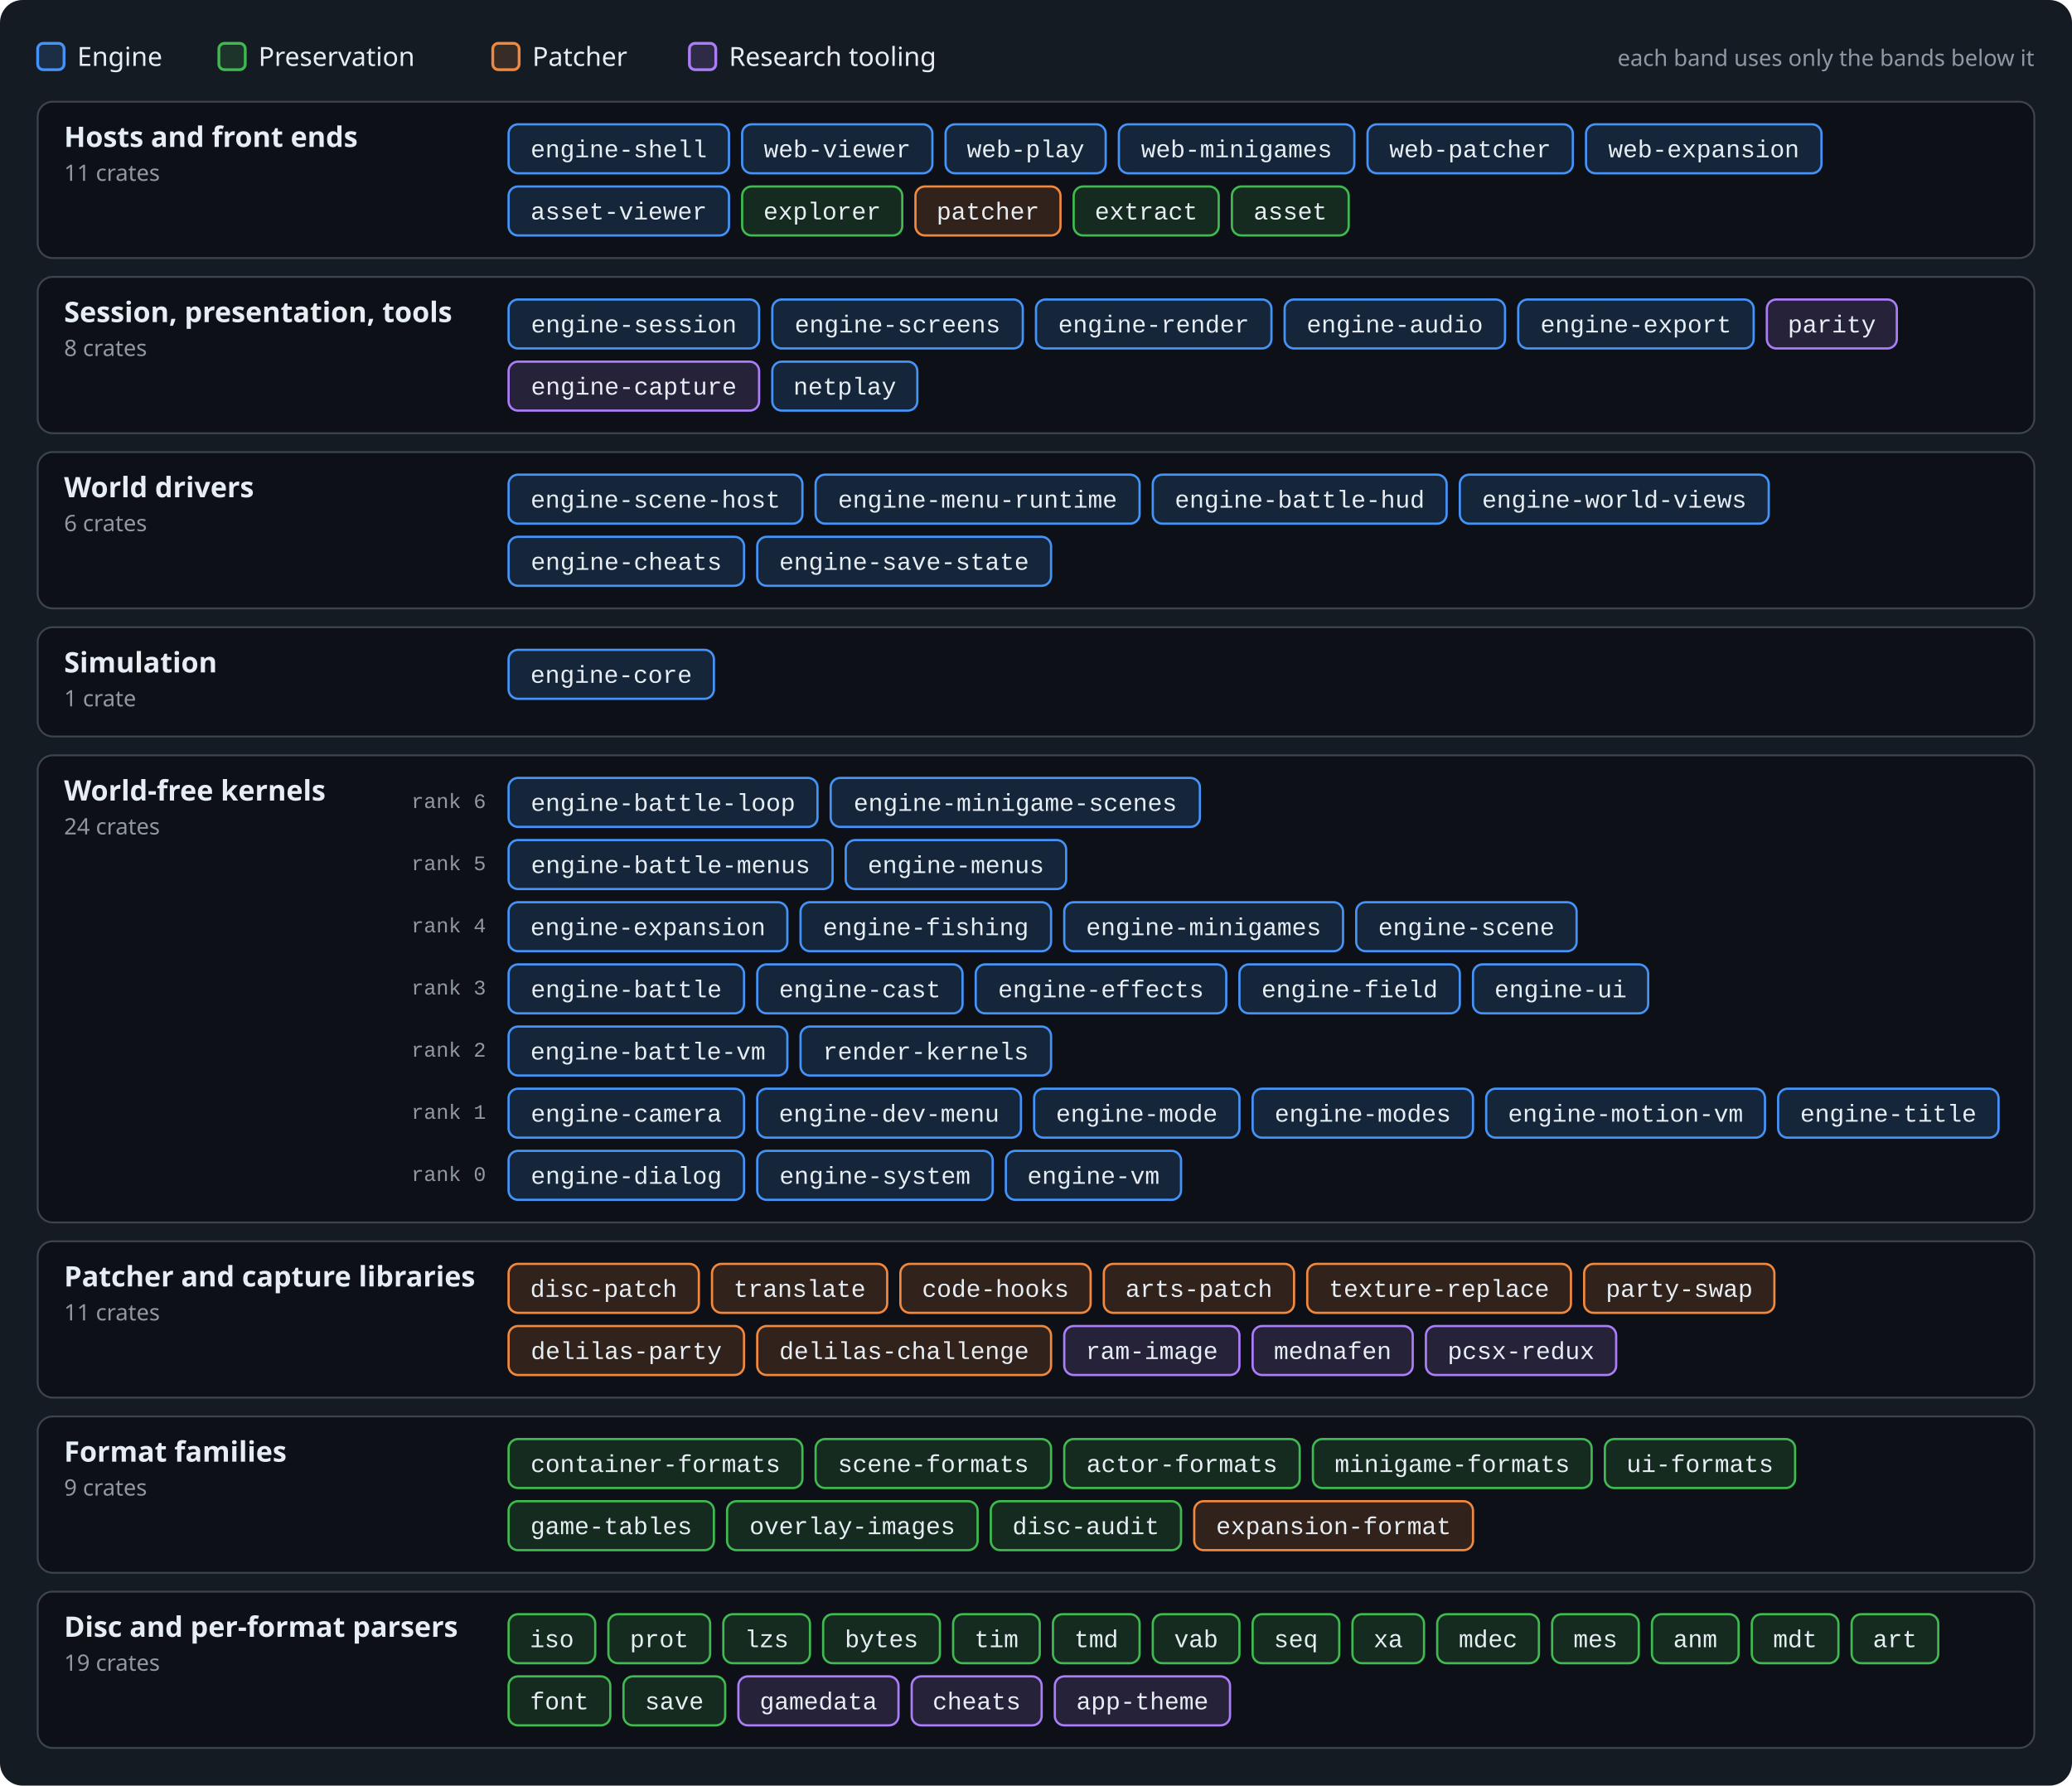
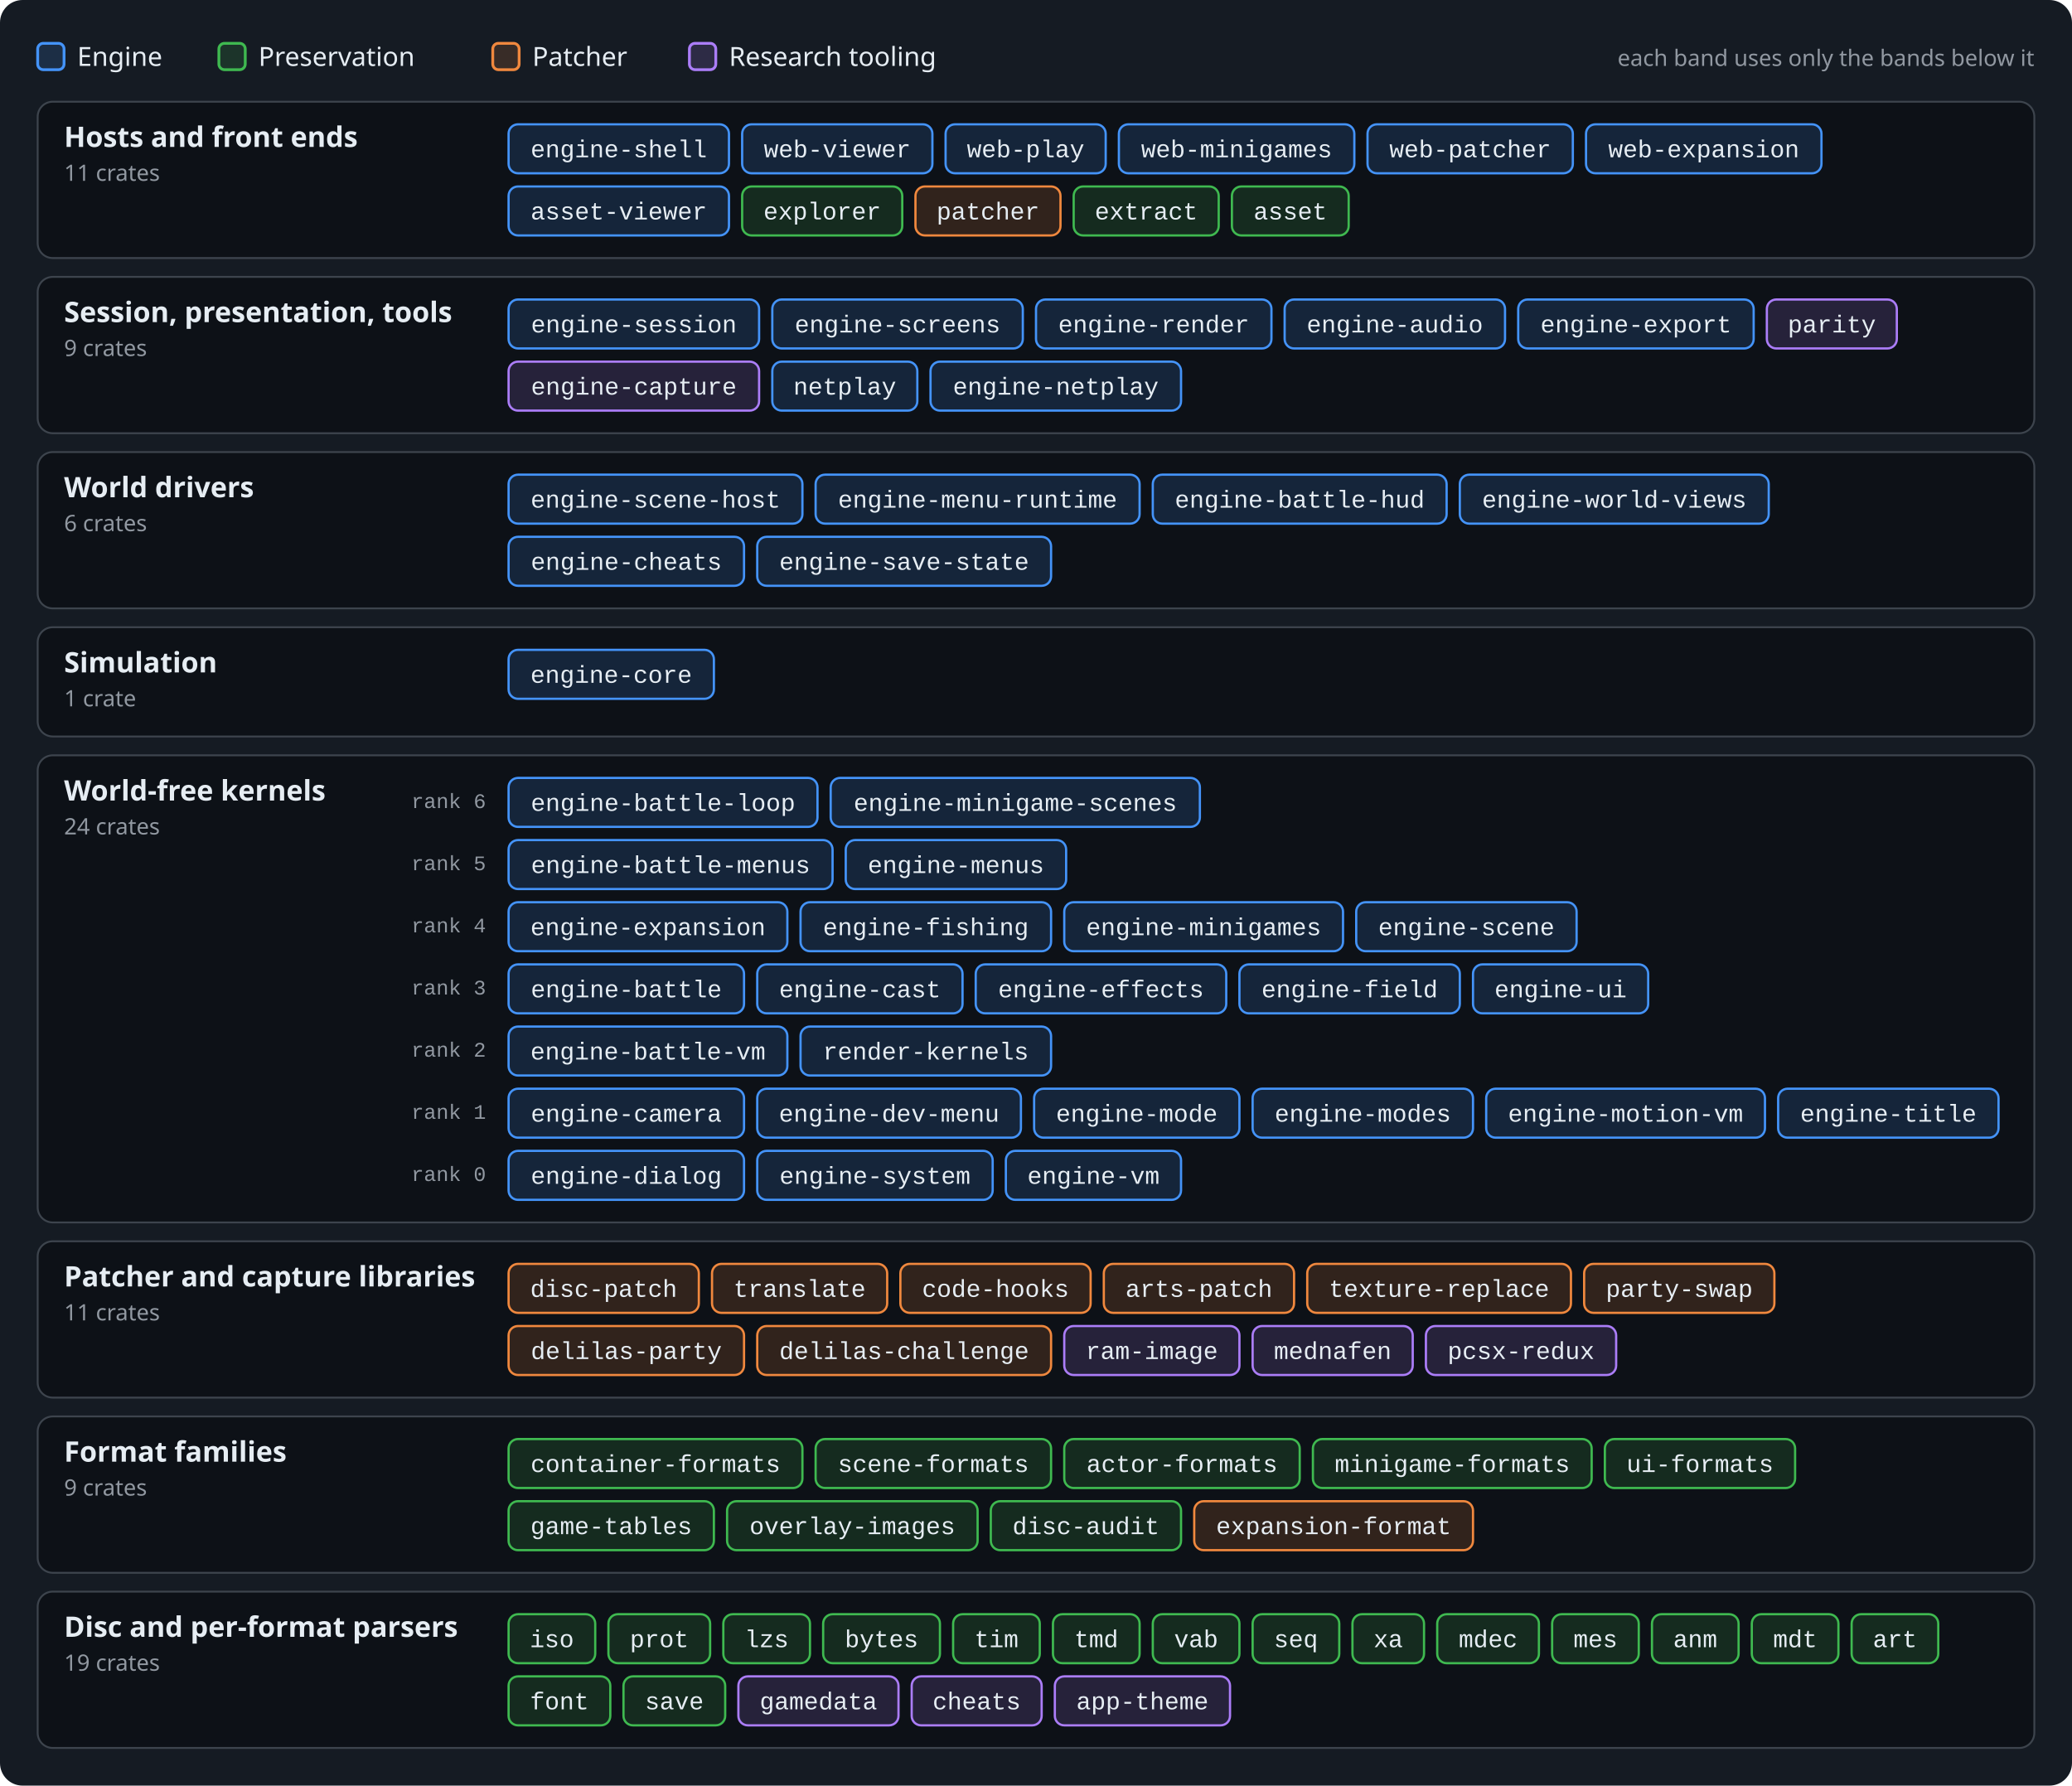
<svg xmlns="http://www.w3.org/2000/svg" viewBox="0 0 1100 948" width="1100" height="948" role="img" aria-labelledby="t d">
  <style>text{font-family:-apple-system, BlinkMacSystemFont, 'Segoe UI', 'Noto Sans', Helvetica, Arial, sans-serif;fill:#e6edf3}.ch{font-family:ui-monospace, SFMono-Regular, Menlo, Consolas, 'Liberation Mono', monospace;font-size:13px}.bt{font-size:15px;font-weight:600}.mu{font-size:12px;fill:#9198a1}.rk{font-family:ui-monospace, SFMono-Regular, Menlo, Consolas, 'Liberation Mono', monospace;font-size:11px;fill:#9198a1}.lg{font-size:14px}</style>
  <rect width="1100" height="948" rx="12" fill="#151b23" />
  <rect x="20" y="23" width="14" height="14" rx="3" fill="#4493f8" fill-opacity="0.16" stroke="#4493f8" stroke-width="1.5" />
  <text x="41" y="35" class="lg">Engine</text>
  <rect x="116.2" y="23" width="14" height="14" rx="3" fill="#3fb950" fill-opacity="0.16" stroke="#3fb950" stroke-width="1.5" />
  <text x="137.2" y="35" class="lg">Preservation</text>
  <rect x="261.6" y="23" width="14" height="14" rx="3" fill="#f0883e" fill-opacity="0.16" stroke="#f0883e" stroke-width="1.5" />
  <text x="282.6" y="35" class="lg">Patcher</text>
  <rect x="366" y="23" width="14" height="14" rx="3" fill="#ab7df8" fill-opacity="0.16" stroke="#ab7df8" stroke-width="1.5" />
  <text x="387" y="35" class="lg">Research tooling</text>
  <text x="1080" y="35" class="mu" text-anchor="end">each band uses only the bands below it</text>
  <rect x="20" y="54" width="1060" height="83" rx="8" fill="#0d1117" stroke="#3d444d" />
  <text x="34" y="78" class="bt">Hosts and front ends</text>
  <text x="34" y="96" class="mu">11 crates</text>
  <g>
    <rect x="270" y="66" width="117" height="26" rx="5" fill="#4493f8" fill-opacity="0.16" stroke="#4493f8" stroke-width="1.2" />
    <text x="328.5" y="83.5" class="ch" text-anchor="middle">engine-shell</text>
  </g>
  <g>
    <rect x="394" y="66" width="101" height="26" rx="5" fill="#4493f8" fill-opacity="0.16" stroke="#4493f8" stroke-width="1.2" />
    <text x="444.5" y="83.5" class="ch" text-anchor="middle">web-viewer</text>
  </g>
  <g>
    <rect x="502" y="66" width="85" height="26" rx="5" fill="#4493f8" fill-opacity="0.16" stroke="#4493f8" stroke-width="1.2" />
    <text x="544.5" y="83.5" class="ch" text-anchor="middle">web-play</text>
  </g>
  <g>
    <rect x="594" y="66" width="125" height="26" rx="5" fill="#4493f8" fill-opacity="0.16" stroke="#4493f8" stroke-width="1.2" />
    <text x="656.5" y="83.5" class="ch" text-anchor="middle">web-minigames</text>
  </g>
  <g>
    <rect x="726" y="66" width="109" height="26" rx="5" fill="#4493f8" fill-opacity="0.16" stroke="#4493f8" stroke-width="1.2" />
    <text x="780.5" y="83.5" class="ch" text-anchor="middle">web-patcher</text>
  </g>
  <g>
    <rect x="842" y="66" width="125" height="26" rx="5" fill="#4493f8" fill-opacity="0.16" stroke="#4493f8" stroke-width="1.2" />
    <text x="904.5" y="83.5" class="ch" text-anchor="middle">web-expansion</text>
  </g>
  <g>
    <rect x="270" y="99" width="117" height="26" rx="5" fill="#4493f8" fill-opacity="0.16" stroke="#4493f8" stroke-width="1.2" />
    <text x="328.5" y="116.5" class="ch" text-anchor="middle">asset-viewer</text>
  </g>
  <g>
    <rect x="394" y="99" width="85" height="26" rx="5" fill="#3fb950" fill-opacity="0.16" stroke="#3fb950" stroke-width="1.2" />
    <text x="436.5" y="116.5" class="ch" text-anchor="middle">explorer</text>
  </g>
  <g>
    <rect x="486" y="99" width="77" height="26" rx="5" fill="#f0883e" fill-opacity="0.16" stroke="#f0883e" stroke-width="1.2" />
    <text x="524.5" y="116.5" class="ch" text-anchor="middle">patcher</text>
  </g>
  <g>
    <rect x="570" y="99" width="77" height="26" rx="5" fill="#3fb950" fill-opacity="0.16" stroke="#3fb950" stroke-width="1.2" />
    <text x="608.5" y="116.5" class="ch" text-anchor="middle">extract</text>
  </g>
  <g>
    <rect x="654" y="99" width="62" height="26" rx="5" fill="#3fb950" fill-opacity="0.16" stroke="#3fb950" stroke-width="1.2" />
    <text x="685.0" y="116.5" class="ch" text-anchor="middle">asset</text>
  </g>
  <rect x="20" y="147" width="1060" height="83" rx="8" fill="#0d1117" stroke="#3d444d" />
  <text x="34" y="171" class="bt">Session, presentation, tools</text>
-   <text x="34" y="189" class="mu">8 crates</text>
+   <text x="34" y="189" class="mu">9 crates</text>
  <g>
    <rect x="270" y="159" width="133" height="26" rx="5" fill="#4493f8" fill-opacity="0.16" stroke="#4493f8" stroke-width="1.2" />
    <text x="336.5" y="176.5" class="ch" text-anchor="middle">engine-session</text>
  </g>
  <g>
    <rect x="410" y="159" width="133" height="26" rx="5" fill="#4493f8" fill-opacity="0.16" stroke="#4493f8" stroke-width="1.2" />
    <text x="476.5" y="176.5" class="ch" text-anchor="middle">engine-screens</text>
  </g>
  <g>
    <rect x="550" y="159" width="125" height="26" rx="5" fill="#4493f8" fill-opacity="0.16" stroke="#4493f8" stroke-width="1.2" />
    <text x="612.5" y="176.5" class="ch" text-anchor="middle">engine-render</text>
  </g>
  <g>
    <rect x="682" y="159" width="117" height="26" rx="5" fill="#4493f8" fill-opacity="0.16" stroke="#4493f8" stroke-width="1.2" />
    <text x="740.5" y="176.5" class="ch" text-anchor="middle">engine-audio</text>
  </g>
  <g>
    <rect x="806" y="159" width="125" height="26" rx="5" fill="#4493f8" fill-opacity="0.16" stroke="#4493f8" stroke-width="1.2" />
    <text x="868.5" y="176.5" class="ch" text-anchor="middle">engine-export</text>
  </g>
  <g>
    <rect x="938" y="159" width="69" height="26" rx="5" fill="#ab7df8" fill-opacity="0.16" stroke="#ab7df8" stroke-width="1.2" />
    <text x="972.5" y="176.5" class="ch" text-anchor="middle">parity</text>
  </g>
  <g>
    <rect x="270" y="192" width="133" height="26" rx="5" fill="#ab7df8" fill-opacity="0.16" stroke="#ab7df8" stroke-width="1.2" />
    <text x="336.5" y="209.5" class="ch" text-anchor="middle">engine-capture</text>
  </g>
  <g>
    <rect x="410" y="192" width="77" height="26" rx="5" fill="#4493f8" fill-opacity="0.16" stroke="#4493f8" stroke-width="1.2" />
    <text x="448.5" y="209.5" class="ch" text-anchor="middle">netplay</text>
+   </g>
+   <g>
+     <rect x="494" y="192" width="133" height="26" rx="5" fill="#4493f8" fill-opacity="0.16" stroke="#4493f8" stroke-width="1.2" />
+     <text x="560.5" y="209.5" class="ch" text-anchor="middle">engine-netplay</text>
  </g>
  <rect x="20" y="240" width="1060" height="83" rx="8" fill="#0d1117" stroke="#3d444d" />
  <text x="34" y="264" class="bt">World drivers</text>
  <text x="34" y="282" class="mu">6 crates</text>
  <g>
    <rect x="270" y="252" width="156" height="26" rx="5" fill="#4493f8" fill-opacity="0.16" stroke="#4493f8" stroke-width="1.2" />
    <text x="348.0" y="269.5" class="ch" text-anchor="middle">engine-scene-host</text>
  </g>
  <g>
    <rect x="433" y="252" width="172" height="26" rx="5" fill="#4493f8" fill-opacity="0.16" stroke="#4493f8" stroke-width="1.2" />
    <text x="519.0" y="269.5" class="ch" text-anchor="middle">engine-menu-runtime</text>
  </g>
  <g>
    <rect x="612" y="252" width="156" height="26" rx="5" fill="#4493f8" fill-opacity="0.16" stroke="#4493f8" stroke-width="1.2" />
    <text x="690.0" y="269.5" class="ch" text-anchor="middle">engine-battle-hud</text>
  </g>
  <g>
    <rect x="775" y="252" width="164" height="26" rx="5" fill="#4493f8" fill-opacity="0.16" stroke="#4493f8" stroke-width="1.2" />
    <text x="857.0" y="269.5" class="ch" text-anchor="middle">engine-world-views</text>
  </g>
  <g>
    <rect x="270" y="285" width="125" height="26" rx="5" fill="#4493f8" fill-opacity="0.16" stroke="#4493f8" stroke-width="1.2" />
    <text x="332.5" y="302.5" class="ch" text-anchor="middle">engine-cheats</text>
  </g>
  <g>
    <rect x="402" y="285" width="156" height="26" rx="5" fill="#4493f8" fill-opacity="0.16" stroke="#4493f8" stroke-width="1.2" />
    <text x="480.0" y="302.5" class="ch" text-anchor="middle">engine-save-state</text>
  </g>
  <rect x="20" y="333" width="1060" height="58" rx="8" fill="#0d1117" stroke="#3d444d" />
  <text x="34" y="357" class="bt">Simulation</text>
  <text x="34" y="375" class="mu">1 crate</text>
  <g>
    <rect x="270" y="345" width="109" height="26" rx="5" fill="#4493f8" fill-opacity="0.16" stroke="#4493f8" stroke-width="1.2" />
    <text x="324.5" y="362.5" class="ch" text-anchor="middle">engine-core</text>
  </g>
  <rect x="20" y="401" width="1060" height="248" rx="8" fill="#0d1117" stroke="#3d444d" />
  <text x="34" y="425" class="bt">World-free kernels</text>
  <text x="34" y="443" class="mu">24 crates</text>
  <text x="258" y="429" class="rk" text-anchor="end">rank 6</text>
  <g>
    <rect x="270" y="413" width="164" height="26" rx="5" fill="#4493f8" fill-opacity="0.16" stroke="#4493f8" stroke-width="1.2" />
    <text x="352.0" y="430.5" class="ch" text-anchor="middle">engine-battle-loop</text>
  </g>
  <g>
    <rect x="441" y="413" width="196" height="26" rx="5" fill="#4493f8" fill-opacity="0.16" stroke="#4493f8" stroke-width="1.2" />
    <text x="539.0" y="430.5" class="ch" text-anchor="middle">engine-minigame-scenes</text>
  </g>
  <text x="258" y="462" class="rk" text-anchor="end">rank 5</text>
  <g>
    <rect x="270" y="446" width="172" height="26" rx="5" fill="#4493f8" fill-opacity="0.16" stroke="#4493f8" stroke-width="1.2" />
    <text x="356.0" y="463.5" class="ch" text-anchor="middle">engine-battle-menus</text>
  </g>
  <g>
    <rect x="449" y="446" width="117" height="26" rx="5" fill="#4493f8" fill-opacity="0.16" stroke="#4493f8" stroke-width="1.2" />
    <text x="507.5" y="463.5" class="ch" text-anchor="middle">engine-menus</text>
  </g>
  <text x="258" y="495" class="rk" text-anchor="end">rank 4</text>
  <g>
    <rect x="270" y="479" width="148" height="26" rx="5" fill="#4493f8" fill-opacity="0.16" stroke="#4493f8" stroke-width="1.2" />
    <text x="344.0" y="496.5" class="ch" text-anchor="middle">engine-expansion</text>
  </g>
  <g>
    <rect x="425" y="479" width="133" height="26" rx="5" fill="#4493f8" fill-opacity="0.16" stroke="#4493f8" stroke-width="1.2" />
    <text x="491.5" y="496.5" class="ch" text-anchor="middle">engine-fishing</text>
  </g>
  <g>
    <rect x="565" y="479" width="148" height="26" rx="5" fill="#4493f8" fill-opacity="0.16" stroke="#4493f8" stroke-width="1.2" />
    <text x="639.0" y="496.5" class="ch" text-anchor="middle">engine-minigames</text>
  </g>
  <g>
    <rect x="720" y="479" width="117" height="26" rx="5" fill="#4493f8" fill-opacity="0.16" stroke="#4493f8" stroke-width="1.2" />
    <text x="778.5" y="496.5" class="ch" text-anchor="middle">engine-scene</text>
  </g>
  <text x="258" y="528" class="rk" text-anchor="end">rank 3</text>
  <g>
    <rect x="270" y="512" width="125" height="26" rx="5" fill="#4493f8" fill-opacity="0.16" stroke="#4493f8" stroke-width="1.2" />
    <text x="332.5" y="529.5" class="ch" text-anchor="middle">engine-battle</text>
  </g>
  <g>
    <rect x="402" y="512" width="109" height="26" rx="5" fill="#4493f8" fill-opacity="0.16" stroke="#4493f8" stroke-width="1.2" />
    <text x="456.5" y="529.5" class="ch" text-anchor="middle">engine-cast</text>
  </g>
  <g>
    <rect x="518" y="512" width="133" height="26" rx="5" fill="#4493f8" fill-opacity="0.16" stroke="#4493f8" stroke-width="1.2" />
    <text x="584.5" y="529.5" class="ch" text-anchor="middle">engine-effects</text>
  </g>
  <g>
    <rect x="658" y="512" width="117" height="26" rx="5" fill="#4493f8" fill-opacity="0.16" stroke="#4493f8" stroke-width="1.2" />
    <text x="716.5" y="529.5" class="ch" text-anchor="middle">engine-field</text>
  </g>
  <g>
    <rect x="782" y="512" width="93" height="26" rx="5" fill="#4493f8" fill-opacity="0.16" stroke="#4493f8" stroke-width="1.2" />
    <text x="828.5" y="529.5" class="ch" text-anchor="middle">engine-ui</text>
  </g>
  <text x="258" y="561" class="rk" text-anchor="end">rank 2</text>
  <g>
    <rect x="270" y="545" width="148" height="26" rx="5" fill="#4493f8" fill-opacity="0.16" stroke="#4493f8" stroke-width="1.2" />
    <text x="344.0" y="562.5" class="ch" text-anchor="middle">engine-battle-vm</text>
  </g>
  <g>
    <rect x="425" y="545" width="133" height="26" rx="5" fill="#4493f8" fill-opacity="0.16" stroke="#4493f8" stroke-width="1.2" />
    <text x="491.5" y="562.5" class="ch" text-anchor="middle">render-kernels</text>
  </g>
  <text x="258" y="594" class="rk" text-anchor="end">rank 1</text>
  <g>
    <rect x="270" y="578" width="125" height="26" rx="5" fill="#4493f8" fill-opacity="0.16" stroke="#4493f8" stroke-width="1.2" />
    <text x="332.5" y="595.5" class="ch" text-anchor="middle">engine-camera</text>
  </g>
  <g>
    <rect x="402" y="578" width="140" height="26" rx="5" fill="#4493f8" fill-opacity="0.16" stroke="#4493f8" stroke-width="1.2" />
    <text x="472.0" y="595.5" class="ch" text-anchor="middle">engine-dev-menu</text>
  </g>
  <g>
    <rect x="549" y="578" width="109" height="26" rx="5" fill="#4493f8" fill-opacity="0.16" stroke="#4493f8" stroke-width="1.2" />
    <text x="603.5" y="595.5" class="ch" text-anchor="middle">engine-mode</text>
  </g>
  <g>
    <rect x="665" y="578" width="117" height="26" rx="5" fill="#4493f8" fill-opacity="0.16" stroke="#4493f8" stroke-width="1.2" />
    <text x="723.5" y="595.5" class="ch" text-anchor="middle">engine-modes</text>
  </g>
  <g>
    <rect x="789" y="578" width="148" height="26" rx="5" fill="#4493f8" fill-opacity="0.16" stroke="#4493f8" stroke-width="1.2" />
    <text x="863.0" y="595.5" class="ch" text-anchor="middle">engine-motion-vm</text>
  </g>
  <g>
    <rect x="944" y="578" width="117" height="26" rx="5" fill="#4493f8" fill-opacity="0.16" stroke="#4493f8" stroke-width="1.2" />
    <text x="1002.5" y="595.5" class="ch" text-anchor="middle">engine-title</text>
  </g>
  <text x="258" y="627" class="rk" text-anchor="end">rank 0</text>
  <g>
    <rect x="270" y="611" width="125" height="26" rx="5" fill="#4493f8" fill-opacity="0.16" stroke="#4493f8" stroke-width="1.2" />
    <text x="332.5" y="628.5" class="ch" text-anchor="middle">engine-dialog</text>
  </g>
  <g>
    <rect x="402" y="611" width="125" height="26" rx="5" fill="#4493f8" fill-opacity="0.16" stroke="#4493f8" stroke-width="1.2" />
    <text x="464.5" y="628.5" class="ch" text-anchor="middle">engine-system</text>
  </g>
  <g>
    <rect x="534" y="611" width="93" height="26" rx="5" fill="#4493f8" fill-opacity="0.16" stroke="#4493f8" stroke-width="1.2" />
    <text x="580.5" y="628.5" class="ch" text-anchor="middle">engine-vm</text>
  </g>
  <rect x="20" y="659" width="1060" height="83" rx="8" fill="#0d1117" stroke="#3d444d" />
  <text x="34" y="683" class="bt">Patcher and capture libraries</text>
  <text x="34" y="701" class="mu">11 crates</text>
  <g>
    <rect x="270" y="671" width="101" height="26" rx="5" fill="#f0883e" fill-opacity="0.16" stroke="#f0883e" stroke-width="1.2" />
    <text x="320.5" y="688.5" class="ch" text-anchor="middle">disc-patch</text>
  </g>
  <g>
    <rect x="378" y="671" width="93" height="26" rx="5" fill="#f0883e" fill-opacity="0.16" stroke="#f0883e" stroke-width="1.2" />
    <text x="424.5" y="688.5" class="ch" text-anchor="middle">translate</text>
  </g>
  <g>
    <rect x="478" y="671" width="101" height="26" rx="5" fill="#f0883e" fill-opacity="0.16" stroke="#f0883e" stroke-width="1.2" />
    <text x="528.5" y="688.5" class="ch" text-anchor="middle">code-hooks</text>
  </g>
  <g>
    <rect x="586" y="671" width="101" height="26" rx="5" fill="#f0883e" fill-opacity="0.16" stroke="#f0883e" stroke-width="1.2" />
    <text x="636.5" y="688.5" class="ch" text-anchor="middle">arts-patch</text>
  </g>
  <g>
    <rect x="694" y="671" width="140" height="26" rx="5" fill="#f0883e" fill-opacity="0.16" stroke="#f0883e" stroke-width="1.2" />
    <text x="764.0" y="688.5" class="ch" text-anchor="middle">texture-replace</text>
  </g>
  <g>
    <rect x="841" y="671" width="101" height="26" rx="5" fill="#f0883e" fill-opacity="0.16" stroke="#f0883e" stroke-width="1.2" />
    <text x="891.5" y="688.5" class="ch" text-anchor="middle">party-swap</text>
  </g>
  <g>
    <rect x="270" y="704" width="125" height="26" rx="5" fill="#f0883e" fill-opacity="0.16" stroke="#f0883e" stroke-width="1.2" />
    <text x="332.5" y="721.5" class="ch" text-anchor="middle">delilas-party</text>
  </g>
  <g>
    <rect x="402" y="704" width="156" height="26" rx="5" fill="#f0883e" fill-opacity="0.16" stroke="#f0883e" stroke-width="1.2" />
    <text x="480.0" y="721.5" class="ch" text-anchor="middle">delilas-challenge</text>
  </g>
  <g>
    <rect x="565" y="704" width="93" height="26" rx="5" fill="#ab7df8" fill-opacity="0.16" stroke="#ab7df8" stroke-width="1.2" />
    <text x="611.5" y="721.5" class="ch" text-anchor="middle">ram-image</text>
  </g>
  <g>
    <rect x="665" y="704" width="85" height="26" rx="5" fill="#ab7df8" fill-opacity="0.16" stroke="#ab7df8" stroke-width="1.2" />
    <text x="707.5" y="721.5" class="ch" text-anchor="middle">mednafen</text>
  </g>
  <g>
    <rect x="757" y="704" width="101" height="26" rx="5" fill="#ab7df8" fill-opacity="0.16" stroke="#ab7df8" stroke-width="1.2" />
    <text x="807.5" y="721.5" class="ch" text-anchor="middle">pcsx-redux</text>
  </g>
  <rect x="20" y="752" width="1060" height="83" rx="8" fill="#0d1117" stroke="#3d444d" />
  <text x="34" y="776" class="bt">Format families</text>
  <text x="34" y="794" class="mu">9 crates</text>
  <g>
    <rect x="270" y="764" width="156" height="26" rx="5" fill="#3fb950" fill-opacity="0.16" stroke="#3fb950" stroke-width="1.2" />
    <text x="348.0" y="781.5" class="ch" text-anchor="middle">container-formats</text>
  </g>
  <g>
    <rect x="433" y="764" width="125" height="26" rx="5" fill="#3fb950" fill-opacity="0.16" stroke="#3fb950" stroke-width="1.2" />
    <text x="495.5" y="781.5" class="ch" text-anchor="middle">scene-formats</text>
  </g>
  <g>
    <rect x="565" y="764" width="125" height="26" rx="5" fill="#3fb950" fill-opacity="0.16" stroke="#3fb950" stroke-width="1.2" />
    <text x="627.5" y="781.5" class="ch" text-anchor="middle">actor-formats</text>
  </g>
  <g>
    <rect x="697" y="764" width="148" height="26" rx="5" fill="#3fb950" fill-opacity="0.16" stroke="#3fb950" stroke-width="1.2" />
    <text x="771.0" y="781.5" class="ch" text-anchor="middle">minigame-formats</text>
  </g>
  <g>
    <rect x="852" y="764" width="101" height="26" rx="5" fill="#3fb950" fill-opacity="0.16" stroke="#3fb950" stroke-width="1.2" />
    <text x="902.5" y="781.5" class="ch" text-anchor="middle">ui-formats</text>
  </g>
  <g>
    <rect x="270" y="797" width="109" height="26" rx="5" fill="#3fb950" fill-opacity="0.16" stroke="#3fb950" stroke-width="1.2" />
    <text x="324.5" y="814.5" class="ch" text-anchor="middle">game-tables</text>
  </g>
  <g>
    <rect x="386" y="797" width="133" height="26" rx="5" fill="#3fb950" fill-opacity="0.16" stroke="#3fb950" stroke-width="1.2" />
    <text x="452.5" y="814.5" class="ch" text-anchor="middle">overlay-images</text>
  </g>
  <g>
    <rect x="526" y="797" width="101" height="26" rx="5" fill="#3fb950" fill-opacity="0.16" stroke="#3fb950" stroke-width="1.2" />
    <text x="576.5" y="814.5" class="ch" text-anchor="middle">disc-audit</text>
  </g>
  <g>
    <rect x="634" y="797" width="148" height="26" rx="5" fill="#f0883e" fill-opacity="0.16" stroke="#f0883e" stroke-width="1.2" />
    <text x="708.0" y="814.5" class="ch" text-anchor="middle">expansion-format</text>
  </g>
  <rect x="20" y="845" width="1060" height="83" rx="8" fill="#0d1117" stroke="#3d444d" />
  <text x="34" y="869" class="bt">Disc and per-format parsers</text>
  <text x="34" y="887" class="mu">19 crates</text>
  <g>
    <rect x="270" y="857" width="46" height="26" rx="5" fill="#3fb950" fill-opacity="0.16" stroke="#3fb950" stroke-width="1.2" />
    <text x="293.0" y="874.5" class="ch" text-anchor="middle">iso</text>
  </g>
  <g>
    <rect x="323" y="857" width="54" height="26" rx="5" fill="#3fb950" fill-opacity="0.16" stroke="#3fb950" stroke-width="1.2" />
    <text x="350.0" y="874.5" class="ch" text-anchor="middle">prot</text>
  </g>
  <g>
    <rect x="384" y="857" width="46" height="26" rx="5" fill="#3fb950" fill-opacity="0.16" stroke="#3fb950" stroke-width="1.2" />
    <text x="407.0" y="874.5" class="ch" text-anchor="middle">lzs</text>
  </g>
  <g>
    <rect x="437" y="857" width="62" height="26" rx="5" fill="#3fb950" fill-opacity="0.16" stroke="#3fb950" stroke-width="1.2" />
    <text x="468.0" y="874.5" class="ch" text-anchor="middle">bytes</text>
  </g>
  <g>
    <rect x="506" y="857" width="46" height="26" rx="5" fill="#3fb950" fill-opacity="0.16" stroke="#3fb950" stroke-width="1.2" />
    <text x="529.0" y="874.5" class="ch" text-anchor="middle">tim</text>
  </g>
  <g>
    <rect x="559" y="857" width="46" height="26" rx="5" fill="#3fb950" fill-opacity="0.16" stroke="#3fb950" stroke-width="1.2" />
    <text x="582.0" y="874.5" class="ch" text-anchor="middle">tmd</text>
  </g>
  <g>
    <rect x="612" y="857" width="46" height="26" rx="5" fill="#3fb950" fill-opacity="0.16" stroke="#3fb950" stroke-width="1.2" />
    <text x="635.0" y="874.5" class="ch" text-anchor="middle">vab</text>
  </g>
  <g>
    <rect x="665" y="857" width="46" height="26" rx="5" fill="#3fb950" fill-opacity="0.16" stroke="#3fb950" stroke-width="1.2" />
    <text x="688.0" y="874.5" class="ch" text-anchor="middle">seq</text>
  </g>
  <g>
    <rect x="718" y="857" width="38" height="26" rx="5" fill="#3fb950" fill-opacity="0.16" stroke="#3fb950" stroke-width="1.2" />
    <text x="737.0" y="874.5" class="ch" text-anchor="middle">xa</text>
  </g>
  <g>
    <rect x="763" y="857" width="54" height="26" rx="5" fill="#3fb950" fill-opacity="0.16" stroke="#3fb950" stroke-width="1.2" />
    <text x="790.0" y="874.5" class="ch" text-anchor="middle">mdec</text>
  </g>
  <g>
    <rect x="824" y="857" width="46" height="26" rx="5" fill="#3fb950" fill-opacity="0.16" stroke="#3fb950" stroke-width="1.2" />
    <text x="847.0" y="874.5" class="ch" text-anchor="middle">mes</text>
  </g>
  <g>
    <rect x="877" y="857" width="46" height="26" rx="5" fill="#3fb950" fill-opacity="0.16" stroke="#3fb950" stroke-width="1.2" />
    <text x="900.0" y="874.5" class="ch" text-anchor="middle">anm</text>
  </g>
  <g>
    <rect x="930" y="857" width="46" height="26" rx="5" fill="#3fb950" fill-opacity="0.16" stroke="#3fb950" stroke-width="1.2" />
    <text x="953.0" y="874.5" class="ch" text-anchor="middle">mdt</text>
  </g>
  <g>
    <rect x="983" y="857" width="46" height="26" rx="5" fill="#3fb950" fill-opacity="0.16" stroke="#3fb950" stroke-width="1.2" />
    <text x="1006.0" y="874.5" class="ch" text-anchor="middle">art</text>
  </g>
  <g>
    <rect x="270" y="890" width="54" height="26" rx="5" fill="#3fb950" fill-opacity="0.16" stroke="#3fb950" stroke-width="1.2" />
    <text x="297.0" y="907.5" class="ch" text-anchor="middle">font</text>
  </g>
  <g>
    <rect x="331" y="890" width="54" height="26" rx="5" fill="#3fb950" fill-opacity="0.16" stroke="#3fb950" stroke-width="1.2" />
    <text x="358.0" y="907.5" class="ch" text-anchor="middle">save</text>
  </g>
  <g>
    <rect x="392" y="890" width="85" height="26" rx="5" fill="#ab7df8" fill-opacity="0.16" stroke="#ab7df8" stroke-width="1.2" />
    <text x="434.5" y="907.5" class="ch" text-anchor="middle">gamedata</text>
  </g>
  <g>
    <rect x="484" y="890" width="69" height="26" rx="5" fill="#ab7df8" fill-opacity="0.16" stroke="#ab7df8" stroke-width="1.2" />
    <text x="518.5" y="907.5" class="ch" text-anchor="middle">cheats</text>
  </g>
  <g>
    <rect x="560" y="890" width="93" height="26" rx="5" fill="#ab7df8" fill-opacity="0.16" stroke="#ab7df8" stroke-width="1.2" />
    <text x="606.5" y="907.5" class="ch" text-anchor="middle">app-theme</text>
  </g>
</svg>
